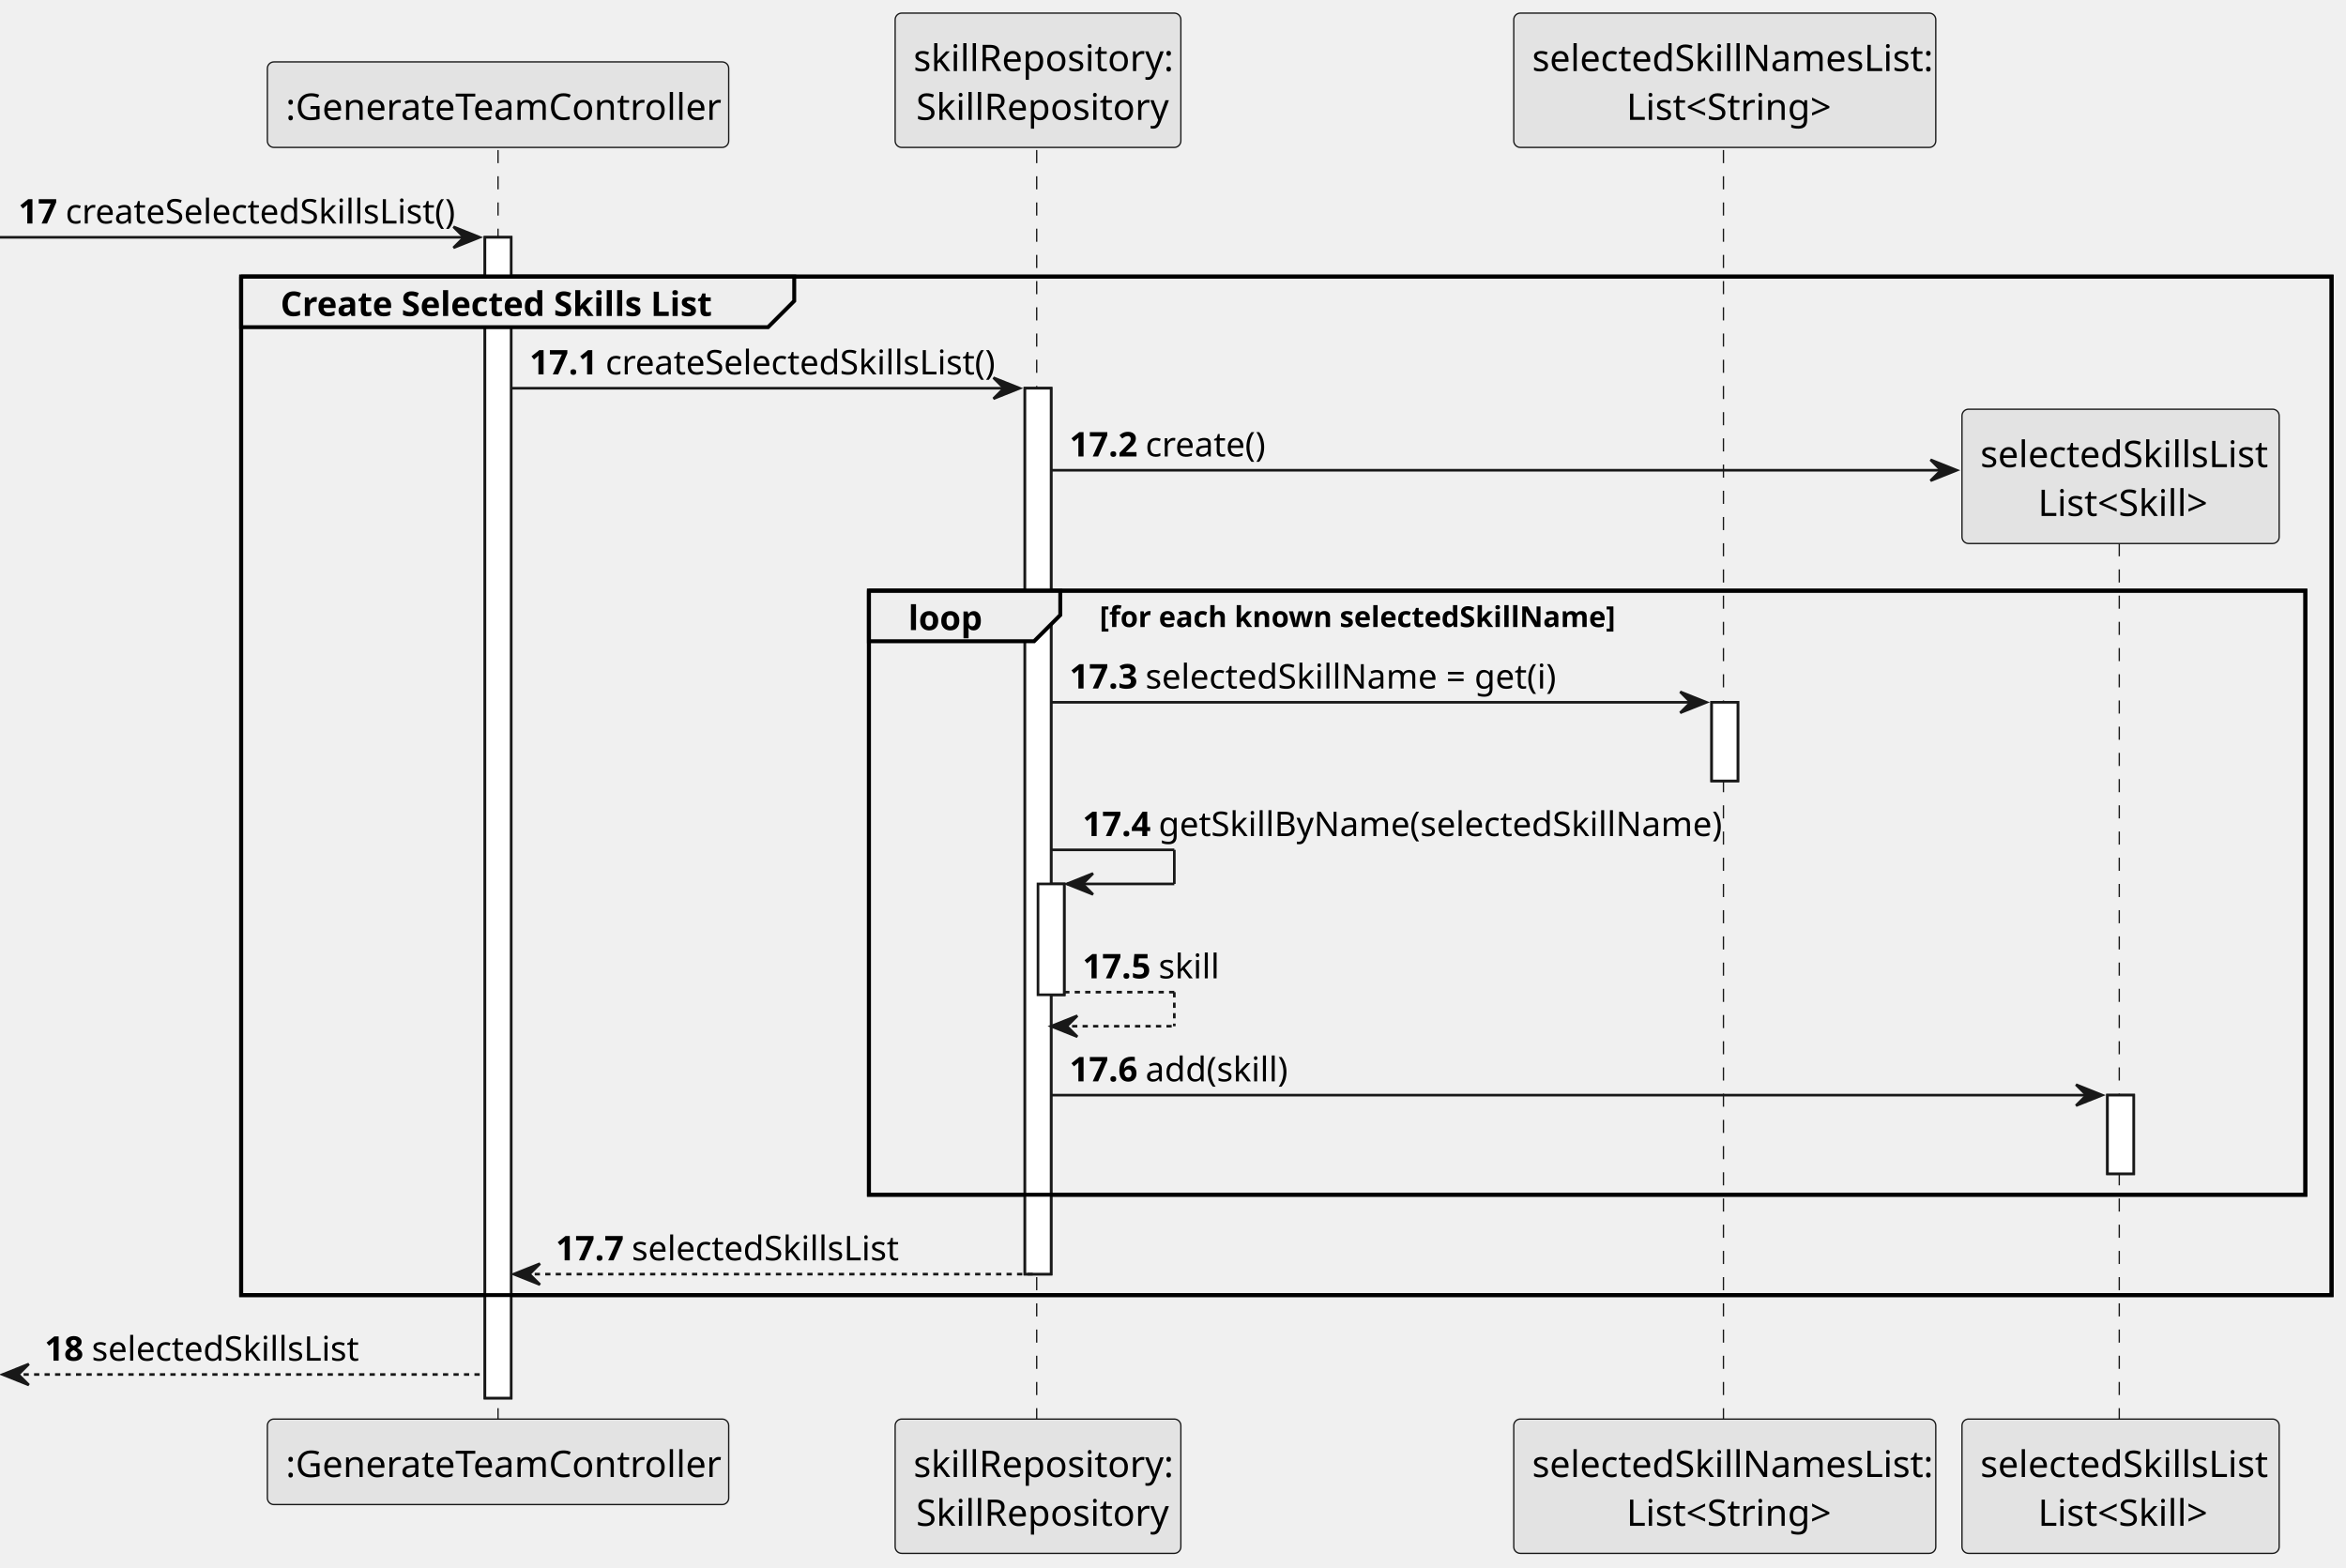
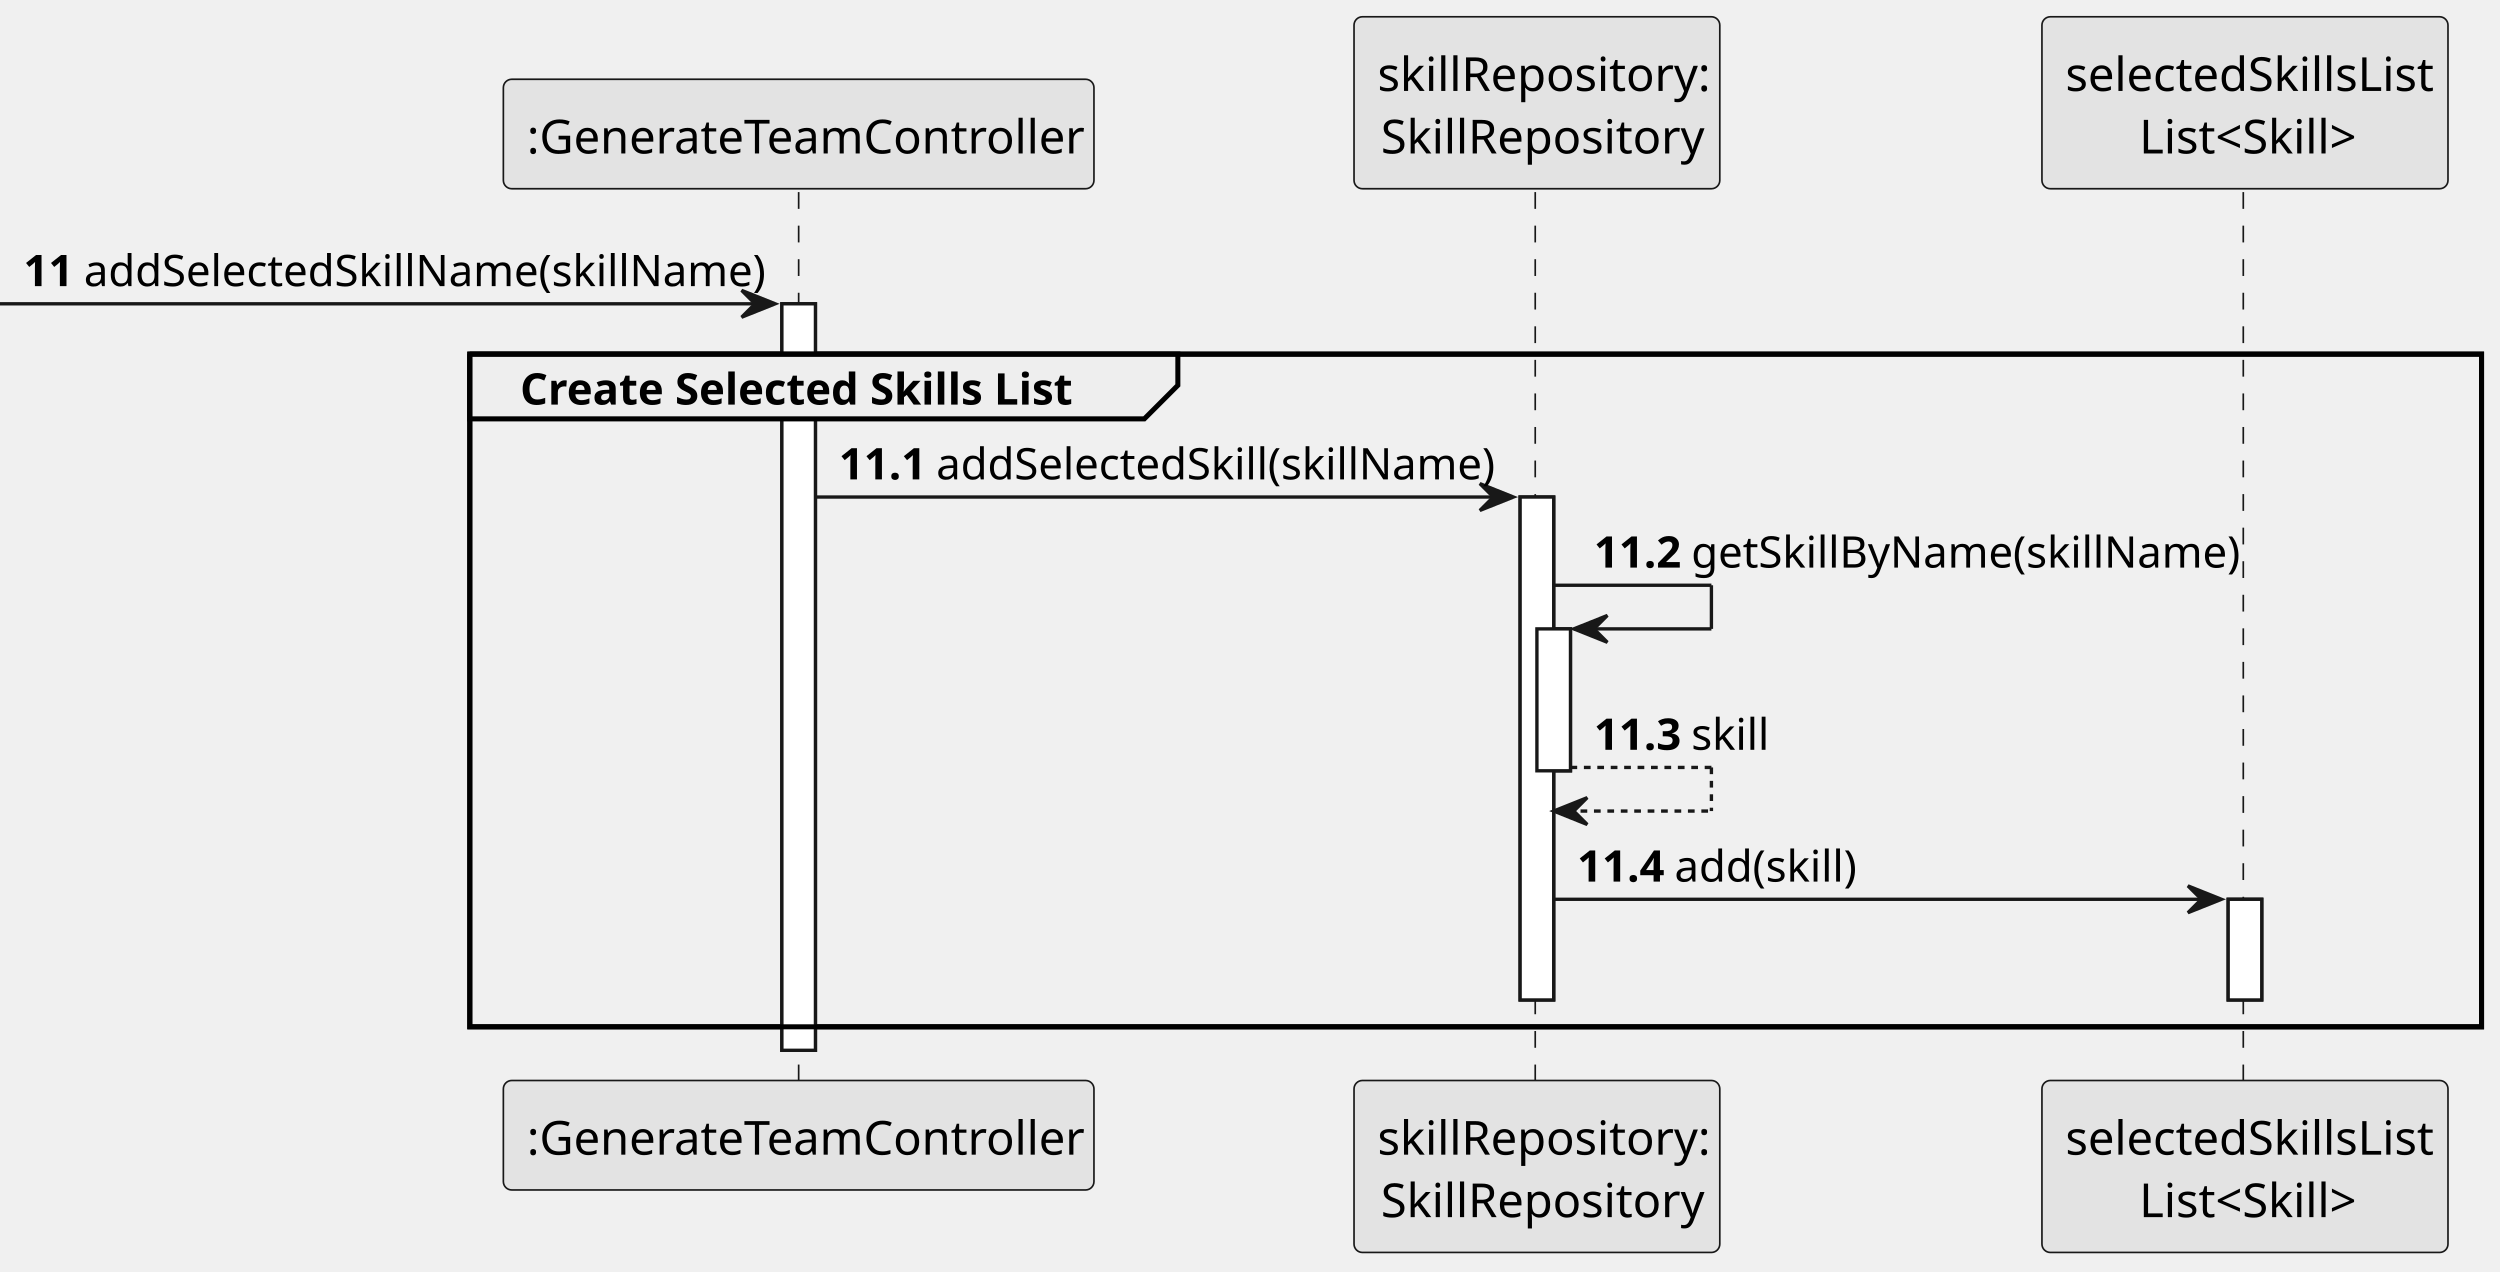
- <svg xmlns="http://www.w3.org/2000/svg" contentStyleType="text/css" height="598px" preserveAspectRatio="none" style="width:895px;height:598px;background:#FFFFFF;" version="1.1" viewBox="0 0 895 598" width="895px" zoomAndPan="magnify">
+ <svg xmlns="http://www.w3.org/2000/svg" contentStyleType="text/css" height="379px" preserveAspectRatio="none" style="width:745px;height:379px;background:#FFFFFF;" version="1.1" viewBox="0 0 745 379" width="745px" zoomAndPan="magnify">
  <defs />
  <g>
-     <rect fill="#FFFFFF" height="442.861" style="stroke:#181818;stroke-width:1.0;" width="10" x="185" y="90.533" />
-     <rect fill="#FFFFFF" height="337.988" style="stroke:#181818;stroke-width:1.0;" width="10" x="391" y="148.115" />
-     <rect fill="#FFFFFF" height="42.291" style="stroke:#181818;stroke-width:1.0;" width="10" x="396" y="337.231" />
-     <rect fill="#FFFFFF" height="30" style="stroke:#181818;stroke-width:1.0;" width="10" x="653" y="267.94" />
-     <rect fill="#FFFFFF" height="30" style="stroke:#181818;stroke-width:1.0;" width="10" x="804" y="417.812" />
-     <rect fill="none" height="388.57" style="stroke:#000000;stroke-width:1.5;" width="797.5" x="92" y="105.533" />
-     <rect fill="none" height="230.455" style="stroke:#000000;stroke-width:1.5;" width="548" x="331.5" y="225.357" />
-     <line style="stroke:#181818;stroke-width:0.5;stroke-dasharray:5.0,5.0;" x1="190" x2="190" y1="57.242" y2="542.394" />
-     <line style="stroke:#181818;stroke-width:0.5;stroke-dasharray:5.0,5.0;" x1="395.5" x2="395.5" y1="57.242" y2="542.394" />
-     <line style="stroke:#181818;stroke-width:0.5;stroke-dasharray:5.0,5.0;" x1="657.5" x2="657.5" y1="57.242" y2="542.394" />
-     <line style="stroke:#181818;stroke-width:0.5;stroke-dasharray:5.0,5.0;" x1="808.5" x2="808.5" y1="197.236" y2="542.394" />
-     <rect fill="#E3E3E3" height="32.621" rx="2.5" ry="2.5" style="stroke:#181818;stroke-width:0.5;" width="176" x="102" y="23.621" />
-     <text fill="#000000" font-family="sans-serif" font-size="14" lengthAdjust="spacing" textLength="162" x="109" y="45.728">:GenerateTeamController</text>
-     <rect fill="#E3E3E3" height="32.621" rx="2.5" ry="2.5" style="stroke:#181818;stroke-width:0.5;" width="176" x="102" y="541.394" />
-     <text fill="#000000" font-family="sans-serif" font-size="14" lengthAdjust="spacing" textLength="162" x="109" y="563.502">:GenerateTeamController</text>
-     <rect fill="#E3E3E3" height="51.242" rx="2.5" ry="2.5" style="stroke:#181818;stroke-width:0.5;" width="109" x="341.5" y="5" />
-     <text fill="#000000" font-family="sans-serif" font-size="14" lengthAdjust="spacing" textLength="95" x="348.5" y="27.107">skillRepository:</text>
-     <text fill="#000000" font-family="sans-serif" font-size="14" lengthAdjust="spacing" textLength="93" x="349.5" y="45.728">SkillRepository</text>
-     <rect fill="#E3E3E3" height="51.242" rx="2.5" ry="2.5" style="stroke:#181818;stroke-width:0.5;" width="109" x="341.5" y="541.394" />
-     <text fill="#000000" font-family="sans-serif" font-size="14" lengthAdjust="spacing" textLength="95" x="348.5" y="563.502">skillRepository:</text>
-     <text fill="#000000" font-family="sans-serif" font-size="14" lengthAdjust="spacing" textLength="93" x="349.5" y="582.123">SkillRepository</text>
-     <rect fill="#E3E3E3" height="51.242" rx="2.5" ry="2.5" style="stroke:#181818;stroke-width:0.5;" width="161" x="577.5" y="5" />
-     <text fill="#000000" font-family="sans-serif" font-size="14" lengthAdjust="spacing" textLength="147" x="584.5" y="27.107">selectedSkillNamesList:</text>
-     <text fill="#000000" font-family="sans-serif" font-size="14" lengthAdjust="spacing" textLength="75" x="620.5" y="45.728">List&lt;String&gt;</text>
-     <rect fill="#E3E3E3" height="51.242" rx="2.5" ry="2.5" style="stroke:#181818;stroke-width:0.5;" width="161" x="577.5" y="541.394" />
-     <text fill="#000000" font-family="sans-serif" font-size="14" lengthAdjust="spacing" textLength="147" x="584.5" y="563.502">selectedSkillNamesList:</text>
-     <text fill="#000000" font-family="sans-serif" font-size="14" lengthAdjust="spacing" textLength="75" x="620.5" y="582.123">List&lt;String&gt;</text>
-     <rect fill="#E3E3E3" height="51.242" rx="2.5" ry="2.5" style="stroke:#181818;stroke-width:0.5;" width="121" x="748.5" y="541.394" />
-     <text fill="#000000" font-family="sans-serif" font-size="14" lengthAdjust="spacing" textLength="107" x="755.5" y="563.502">selectedSkillsList</text>
-     <text fill="#000000" font-family="sans-serif" font-size="14" lengthAdjust="spacing" textLength="63" x="777.5" y="582.123">List&lt;Skill&gt;</text>
-     <rect fill="#FFFFFF" height="442.861" style="stroke:#181818;stroke-width:1.0;" width="10" x="185" y="90.533" />
-     <rect fill="#FFFFFF" height="337.988" style="stroke:#181818;stroke-width:1.0;" width="10" x="391" y="148.115" />
-     <rect fill="#FFFFFF" height="42.291" style="stroke:#181818;stroke-width:1.0;" width="10" x="396" y="337.231" />
-     <rect fill="#FFFFFF" height="30" style="stroke:#181818;stroke-width:1.0;" width="10" x="653" y="267.94" />
-     <rect fill="#FFFFFF" height="30" style="stroke:#181818;stroke-width:1.0;" width="10" x="804" y="417.812" />
-     <polygon fill="#181818" points="173,86.533,183,90.533,173,94.533,177,90.533" style="stroke:#181818;stroke-width:1.0;" />
-     <line style="stroke:#181818;stroke-width:1.0;" x1="0" x2="179" y1="90.533" y2="90.533" />
-     <text fill="#000000" font-family="sans-serif" font-size="13" font-weight="bold" lengthAdjust="spacing" textLength="14" x="7" y="85.27">17</text>
-     <text fill="#000000" font-family="sans-serif" font-size="13" lengthAdjust="spacing" textLength="148" x="25" y="85.27">createSelectedSkillsList()</text>
-     <path d="M92,105.533 L303,105.533 L303,114.824 L293,124.824 L92,124.824 L92,105.533 " fill="#EEEEEE" style="stroke:#000000;stroke-width:1.5;" />
-     <rect fill="none" height="388.57" style="stroke:#000000;stroke-width:1.5;" width="797.5" x="92" y="105.533" />
-     <text fill="#000000" font-family="sans-serif" font-size="13" font-weight="bold" lengthAdjust="spacing" textLength="166" x="107" y="120.561">Create Selected Skills List</text>
-     <polygon fill="#181818" points="379,144.115,389,148.115,379,152.115,383,148.115" style="stroke:#181818;stroke-width:1.0;" />
-     <line style="stroke:#181818;stroke-width:1.0;" x1="195" x2="385" y1="148.115" y2="148.115" />
-     <text fill="#000000" font-family="sans-serif" font-size="13" font-weight="bold" lengthAdjust="spacing" textLength="25" x="202" y="142.852">17.1</text>
-     <text fill="#000000" font-family="sans-serif" font-size="13" lengthAdjust="spacing" textLength="148" x="231" y="142.852">createSelectedSkillsList()</text>
-     <polygon fill="#181818" points="736.5,175.406,746.5,179.406,736.5,183.406,740.5,179.406" style="stroke:#181818;stroke-width:1.0;" />
-     <line style="stroke:#181818;stroke-width:1.0;" x1="401" x2="742.5" y1="179.406" y2="179.406" />
-     <text fill="#000000" font-family="sans-serif" font-size="13" font-weight="bold" lengthAdjust="spacing" textLength="25" x="408" y="174.144">17.2</text>
-     <text fill="#000000" font-family="sans-serif" font-size="13" lengthAdjust="spacing" textLength="44" x="437" y="174.144">create()</text>
-     <rect fill="#E3E3E3" height="51.242" rx="2.5" ry="2.5" style="stroke:#181818;stroke-width:0.5;" width="121" x="748.5" y="156.115" />
-     <text fill="#000000" font-family="sans-serif" font-size="14" lengthAdjust="spacing" textLength="107" x="755.5" y="178.223">selectedSkillsList</text>
-     <text fill="#000000" font-family="sans-serif" font-size="14" lengthAdjust="spacing" textLength="63" x="777.5" y="196.844">List&lt;Skill&gt;</text>
-     <path d="M331.5,225.357 L404.5,225.357 L404.5,234.648 L394.5,244.648 L331.5,244.648 L331.5,225.357 " fill="#EEEEEE" style="stroke:#000000;stroke-width:1.5;" />
-     <rect fill="none" height="230.455" style="stroke:#000000;stroke-width:1.5;" width="548" x="331.5" y="225.357" />
-     <text fill="#000000" font-family="sans-serif" font-size="13" font-weight="bold" lengthAdjust="spacing" textLength="28" x="346.5" y="240.386">loop</text>
-     <text fill="#000000" font-family="sans-serif" font-size="11" font-weight="bold" lengthAdjust="spacing" textLength="199" x="419.5" y="239.227">[for each known selectedSkillName]</text>
-     <polygon fill="#181818" points="641,263.94,651,267.94,641,271.94,645,267.94" style="stroke:#181818;stroke-width:1.0;" />
-     <line style="stroke:#181818;stroke-width:1.0;" x1="401" x2="647" y1="267.94" y2="267.94" />
-     <text fill="#000000" font-family="sans-serif" font-size="13" font-weight="bold" lengthAdjust="spacing" textLength="25" x="408" y="262.677">17.3</text>
-     <text fill="#000000" font-family="sans-serif" font-size="13" lengthAdjust="spacing" textLength="153" x="437" y="262.677">selectedSkillName = get(i)</text>
-     <line style="stroke:#181818;stroke-width:1.0;" x1="401" x2="448" y1="324.231" y2="324.231" />
-     <line style="stroke:#181818;stroke-width:1.0;" x1="448" x2="448" y1="324.231" y2="337.231" />
-     <line style="stroke:#181818;stroke-width:1.0;" x1="407" x2="448" y1="337.231" y2="337.231" />
-     <polygon fill="#181818" points="417,333.231,407,337.231,417,341.231,413,337.231" style="stroke:#181818;stroke-width:1.0;" />
-     <text fill="#000000" font-family="sans-serif" font-size="13" font-weight="bold" lengthAdjust="spacing" textLength="25" x="413" y="318.968">17.4</text>
-     <text fill="#000000" font-family="sans-serif" font-size="13" lengthAdjust="spacing" textLength="209" x="442" y="318.968">getSkillByName(selectedSkillName)</text>
-     <line style="stroke:#181818;stroke-width:1.0;stroke-dasharray:2.0,2.0;" x1="406" x2="448" y1="378.522" y2="378.522" />
-     <line style="stroke:#181818;stroke-width:1.0;stroke-dasharray:2.0,2.0;" x1="448" x2="448" y1="378.522" y2="391.522" />
-     <line style="stroke:#181818;stroke-width:1.0;stroke-dasharray:2.0,2.0;" x1="401" x2="448" y1="391.522" y2="391.522" />
-     <polygon fill="#181818" points="411,387.522,401,391.522,411,395.522,407,391.522" style="stroke:#181818;stroke-width:1.0;" />
-     <text fill="#000000" font-family="sans-serif" font-size="13" font-weight="bold" lengthAdjust="spacing" textLength="25" x="413" y="373.259">17.5</text>
-     <text fill="#000000" font-family="sans-serif" font-size="13" lengthAdjust="spacing" textLength="23" x="442" y="373.259">skill</text>
-     <polygon fill="#181818" points="792,413.812,802,417.812,792,421.812,796,417.812" style="stroke:#181818;stroke-width:1.0;" />
-     <line style="stroke:#181818;stroke-width:1.0;" x1="401" x2="798" y1="417.812" y2="417.812" />
-     <text fill="#000000" font-family="sans-serif" font-size="13" font-weight="bold" lengthAdjust="spacing" textLength="25" x="408" y="412.55">17.6</text>
-     <text fill="#000000" font-family="sans-serif" font-size="13" lengthAdjust="spacing" textLength="52" x="437" y="412.55">add(skill)</text>
-     <polygon fill="#181818" points="206,482.103,196,486.103,206,490.103,202,486.103" style="stroke:#181818;stroke-width:1.0;" />
-     <line style="stroke:#181818;stroke-width:1.0;stroke-dasharray:2.0,2.0;" x1="200" x2="395" y1="486.103" y2="486.103" />
-     <text fill="#000000" font-family="sans-serif" font-size="13" font-weight="bold" lengthAdjust="spacing" textLength="25" x="212" y="480.841">17.7</text>
-     <text fill="#000000" font-family="sans-serif" font-size="13" lengthAdjust="spacing" textLength="102" x="241" y="480.841">selectedSkillsList</text>
-     <polygon fill="#181818" points="11,520.394,1,524.394,11,528.394,7,524.394" style="stroke:#181818;stroke-width:1.0;" />
-     <line style="stroke:#181818;stroke-width:1.0;stroke-dasharray:2.0,2.0;" x1="5" x2="184" y1="524.394" y2="524.394" />
-     <text fill="#000000" font-family="sans-serif" font-size="13" font-weight="bold" lengthAdjust="spacing" textLength="14" x="17" y="519.132">18</text>
-     <text fill="#000000" font-family="sans-serif" font-size="13" lengthAdjust="spacing" textLength="102" x="35" y="519.132">selectedSkillsList</text>
+     <rect fill="#FFFFFF" height="222.455" style="stroke:#181818;stroke-width:1.0;" width="10" x="233" y="90.533" />
+     <rect fill="#FFFFFF" height="149.873" style="stroke:#181818;stroke-width:1.0;" width="10" x="453" y="148.115" />
+     <rect fill="#FFFFFF" height="42.291" style="stroke:#181818;stroke-width:1.0;" width="10" x="458" y="187.406" />
+     <rect fill="#FFFFFF" height="30" style="stroke:#181818;stroke-width:1.0;" width="10" x="664" y="267.988" />
+     <rect fill="none" height="200.455" style="stroke:#000000;stroke-width:1.5;" width="599.5" x="140" y="105.533" />
+     <line style="stroke:#181818;stroke-width:0.5;stroke-dasharray:5.0,5.0;" x1="238" x2="238" y1="57.242" y2="322.988" />
+     <line style="stroke:#181818;stroke-width:0.5;stroke-dasharray:5.0,5.0;" x1="457.5" x2="457.5" y1="57.242" y2="322.988" />
+     <line style="stroke:#181818;stroke-width:0.5;stroke-dasharray:5.0,5.0;" x1="668.5" x2="668.5" y1="57.242" y2="322.988" />
+     <rect fill="#E3E3E3" height="32.621" rx="2.5" ry="2.5" style="stroke:#181818;stroke-width:0.5;" width="176" x="150" y="23.621" />
+     <text fill="#000000" font-family="sans-serif" font-size="14" lengthAdjust="spacing" textLength="162" x="157" y="45.728">:GenerateTeamController</text>
+     <rect fill="#E3E3E3" height="32.621" rx="2.5" ry="2.5" style="stroke:#181818;stroke-width:0.5;" width="176" x="150" y="321.988" />
+     <text fill="#000000" font-family="sans-serif" font-size="14" lengthAdjust="spacing" textLength="162" x="157" y="344.096">:GenerateTeamController</text>
+     <rect fill="#E3E3E3" height="51.242" rx="2.5" ry="2.5" style="stroke:#181818;stroke-width:0.5;" width="109" x="403.5" y="5" />
+     <text fill="#000000" font-family="sans-serif" font-size="14" lengthAdjust="spacing" textLength="95" x="410.5" y="27.107">skillRepository:</text>
+     <text fill="#000000" font-family="sans-serif" font-size="14" lengthAdjust="spacing" textLength="93" x="411.5" y="45.728">SkillRepository</text>
+     <rect fill="#E3E3E3" height="51.242" rx="2.5" ry="2.5" style="stroke:#181818;stroke-width:0.5;" width="109" x="403.5" y="321.988" />
+     <text fill="#000000" font-family="sans-serif" font-size="14" lengthAdjust="spacing" textLength="95" x="410.5" y="344.096">skillRepository:</text>
+     <text fill="#000000" font-family="sans-serif" font-size="14" lengthAdjust="spacing" textLength="93" x="411.5" y="362.717">SkillRepository</text>
+     <rect fill="#E3E3E3" height="51.242" rx="2.5" ry="2.5" style="stroke:#181818;stroke-width:0.5;" width="121" x="608.5" y="5" />
+     <text fill="#000000" font-family="sans-serif" font-size="14" lengthAdjust="spacing" textLength="107" x="615.5" y="27.107">selectedSkillsList</text>
+     <text fill="#000000" font-family="sans-serif" font-size="14" lengthAdjust="spacing" textLength="63" x="637.5" y="45.728">List&lt;Skill&gt;</text>
+     <rect fill="#E3E3E3" height="51.242" rx="2.5" ry="2.5" style="stroke:#181818;stroke-width:0.5;" width="121" x="608.5" y="321.988" />
+     <text fill="#000000" font-family="sans-serif" font-size="14" lengthAdjust="spacing" textLength="107" x="615.5" y="344.096">selectedSkillsList</text>
+     <text fill="#000000" font-family="sans-serif" font-size="14" lengthAdjust="spacing" textLength="63" x="637.5" y="362.717">List&lt;Skill&gt;</text>
+     <rect fill="#FFFFFF" height="222.455" style="stroke:#181818;stroke-width:1.0;" width="10" x="233" y="90.533" />
+     <rect fill="#FFFFFF" height="149.873" style="stroke:#181818;stroke-width:1.0;" width="10" x="453" y="148.115" />
+     <rect fill="#FFFFFF" height="42.291" style="stroke:#181818;stroke-width:1.0;" width="10" x="458" y="187.406" />
+     <rect fill="#FFFFFF" height="30" style="stroke:#181818;stroke-width:1.0;" width="10" x="664" y="267.988" />
+     <polygon fill="#181818" points="221,86.533,231,90.533,221,94.533,225,90.533" style="stroke:#181818;stroke-width:1.0;" />
+     <line style="stroke:#181818;stroke-width:1.0;" x1="0" x2="227" y1="90.533" y2="90.533" />
+     <text fill="#000000" font-family="sans-serif" font-size="13" font-weight="bold" lengthAdjust="spacing" textLength="14" x="7" y="85.27">11</text>
+     <text fill="#000000" font-family="sans-serif" font-size="13" lengthAdjust="spacing" textLength="196" x="25" y="85.27">addSelectedSkillName(skillName)</text>
+     <path d="M140,105.533 L351,105.533 L351,114.824 L341,124.824 L140,124.824 L140,105.533 " fill="#EEEEEE" style="stroke:#000000;stroke-width:1.5;" />
+     <rect fill="none" height="200.455" style="stroke:#000000;stroke-width:1.5;" width="599.5" x="140" y="105.533" />
+     <text fill="#000000" font-family="sans-serif" font-size="13" font-weight="bold" lengthAdjust="spacing" textLength="166" x="155" y="120.561">Create Selected Skills List</text>
+     <polygon fill="#181818" points="441,144.115,451,148.115,441,152.115,445,148.115" style="stroke:#181818;stroke-width:1.0;" />
+     <line style="stroke:#181818;stroke-width:1.0;" x1="243" x2="447" y1="148.115" y2="148.115" />
+     <text fill="#000000" font-family="sans-serif" font-size="13" font-weight="bold" lengthAdjust="spacing" textLength="25" x="250" y="142.852">11.1</text>
+     <text fill="#000000" font-family="sans-serif" font-size="13" lengthAdjust="spacing" textLength="162" x="279" y="142.852">addSelectedSkill(skillName)</text>
+     <line style="stroke:#181818;stroke-width:1.0;" x1="463" x2="510" y1="174.406" y2="174.406" />
+     <line style="stroke:#181818;stroke-width:1.0;" x1="510" x2="510" y1="174.406" y2="187.406" />
+     <line style="stroke:#181818;stroke-width:1.0;" x1="469" x2="510" y1="187.406" y2="187.406" />
+     <polygon fill="#181818" points="479,183.406,469,187.406,479,191.406,475,187.406" style="stroke:#181818;stroke-width:1.0;" />
+     <text fill="#000000" font-family="sans-serif" font-size="13" font-weight="bold" lengthAdjust="spacing" textLength="25" x="475" y="169.144">11.2</text>
+     <text fill="#000000" font-family="sans-serif" font-size="13" lengthAdjust="spacing" textLength="158" x="504" y="169.144">getSkillByName(skillName)</text>
+     <line style="stroke:#181818;stroke-width:1.0;stroke-dasharray:2.0,2.0;" x1="468" x2="510" y1="228.697" y2="228.697" />
+     <line style="stroke:#181818;stroke-width:1.0;stroke-dasharray:2.0,2.0;" x1="510" x2="510" y1="228.697" y2="241.697" />
+     <line style="stroke:#181818;stroke-width:1.0;stroke-dasharray:2.0,2.0;" x1="463" x2="510" y1="241.697" y2="241.697" />
+     <polygon fill="#181818" points="473,237.697,463,241.697,473,245.697,469,241.697" style="stroke:#181818;stroke-width:1.0;" />
+     <text fill="#000000" font-family="sans-serif" font-size="13" font-weight="bold" lengthAdjust="spacing" textLength="25" x="475" y="223.435">11.3</text>
+     <text fill="#000000" font-family="sans-serif" font-size="13" lengthAdjust="spacing" textLength="23" x="504" y="223.435">skill</text>
+     <polygon fill="#181818" points="652,263.988,662,267.988,652,271.988,656,267.988" style="stroke:#181818;stroke-width:1.0;" />
+     <line style="stroke:#181818;stroke-width:1.0;" x1="463" x2="658" y1="267.988" y2="267.988" />
+     <text fill="#000000" font-family="sans-serif" font-size="13" font-weight="bold" lengthAdjust="spacing" textLength="25" x="470" y="262.726">11.4</text>
+     <text fill="#000000" font-family="sans-serif" font-size="13" lengthAdjust="spacing" textLength="52" x="499" y="262.726">add(skill)</text>
  </g>
</svg>
